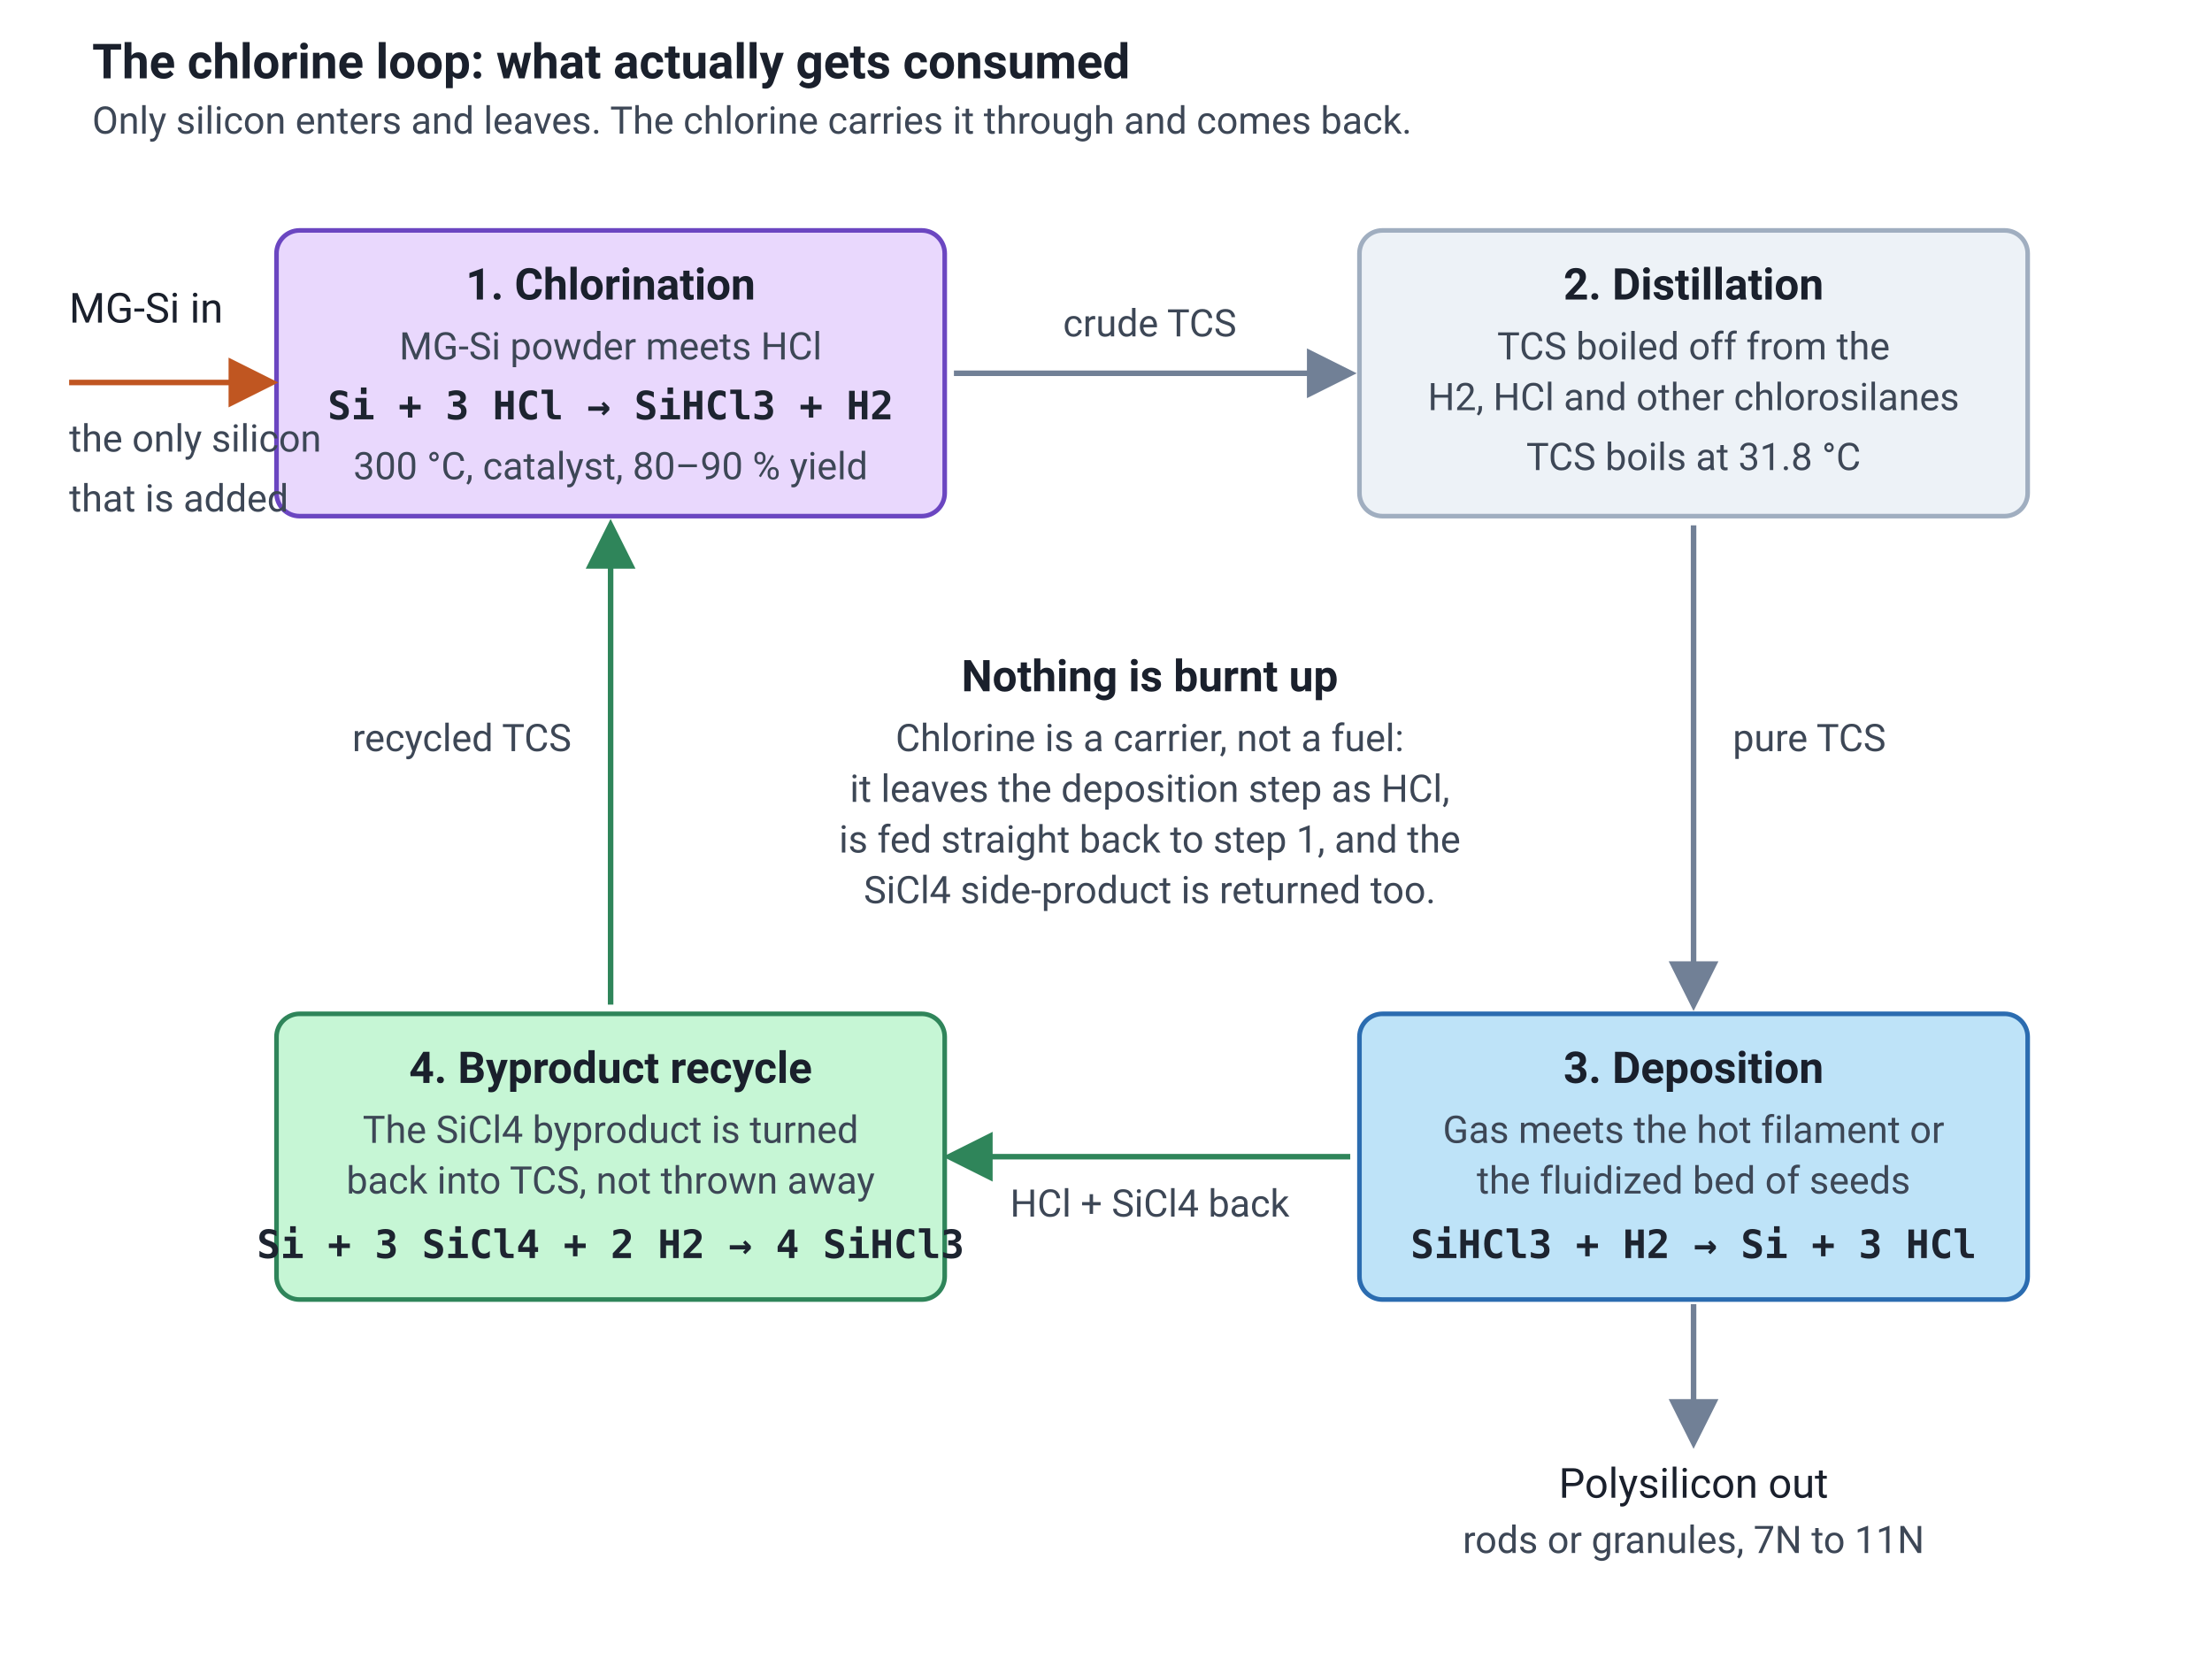
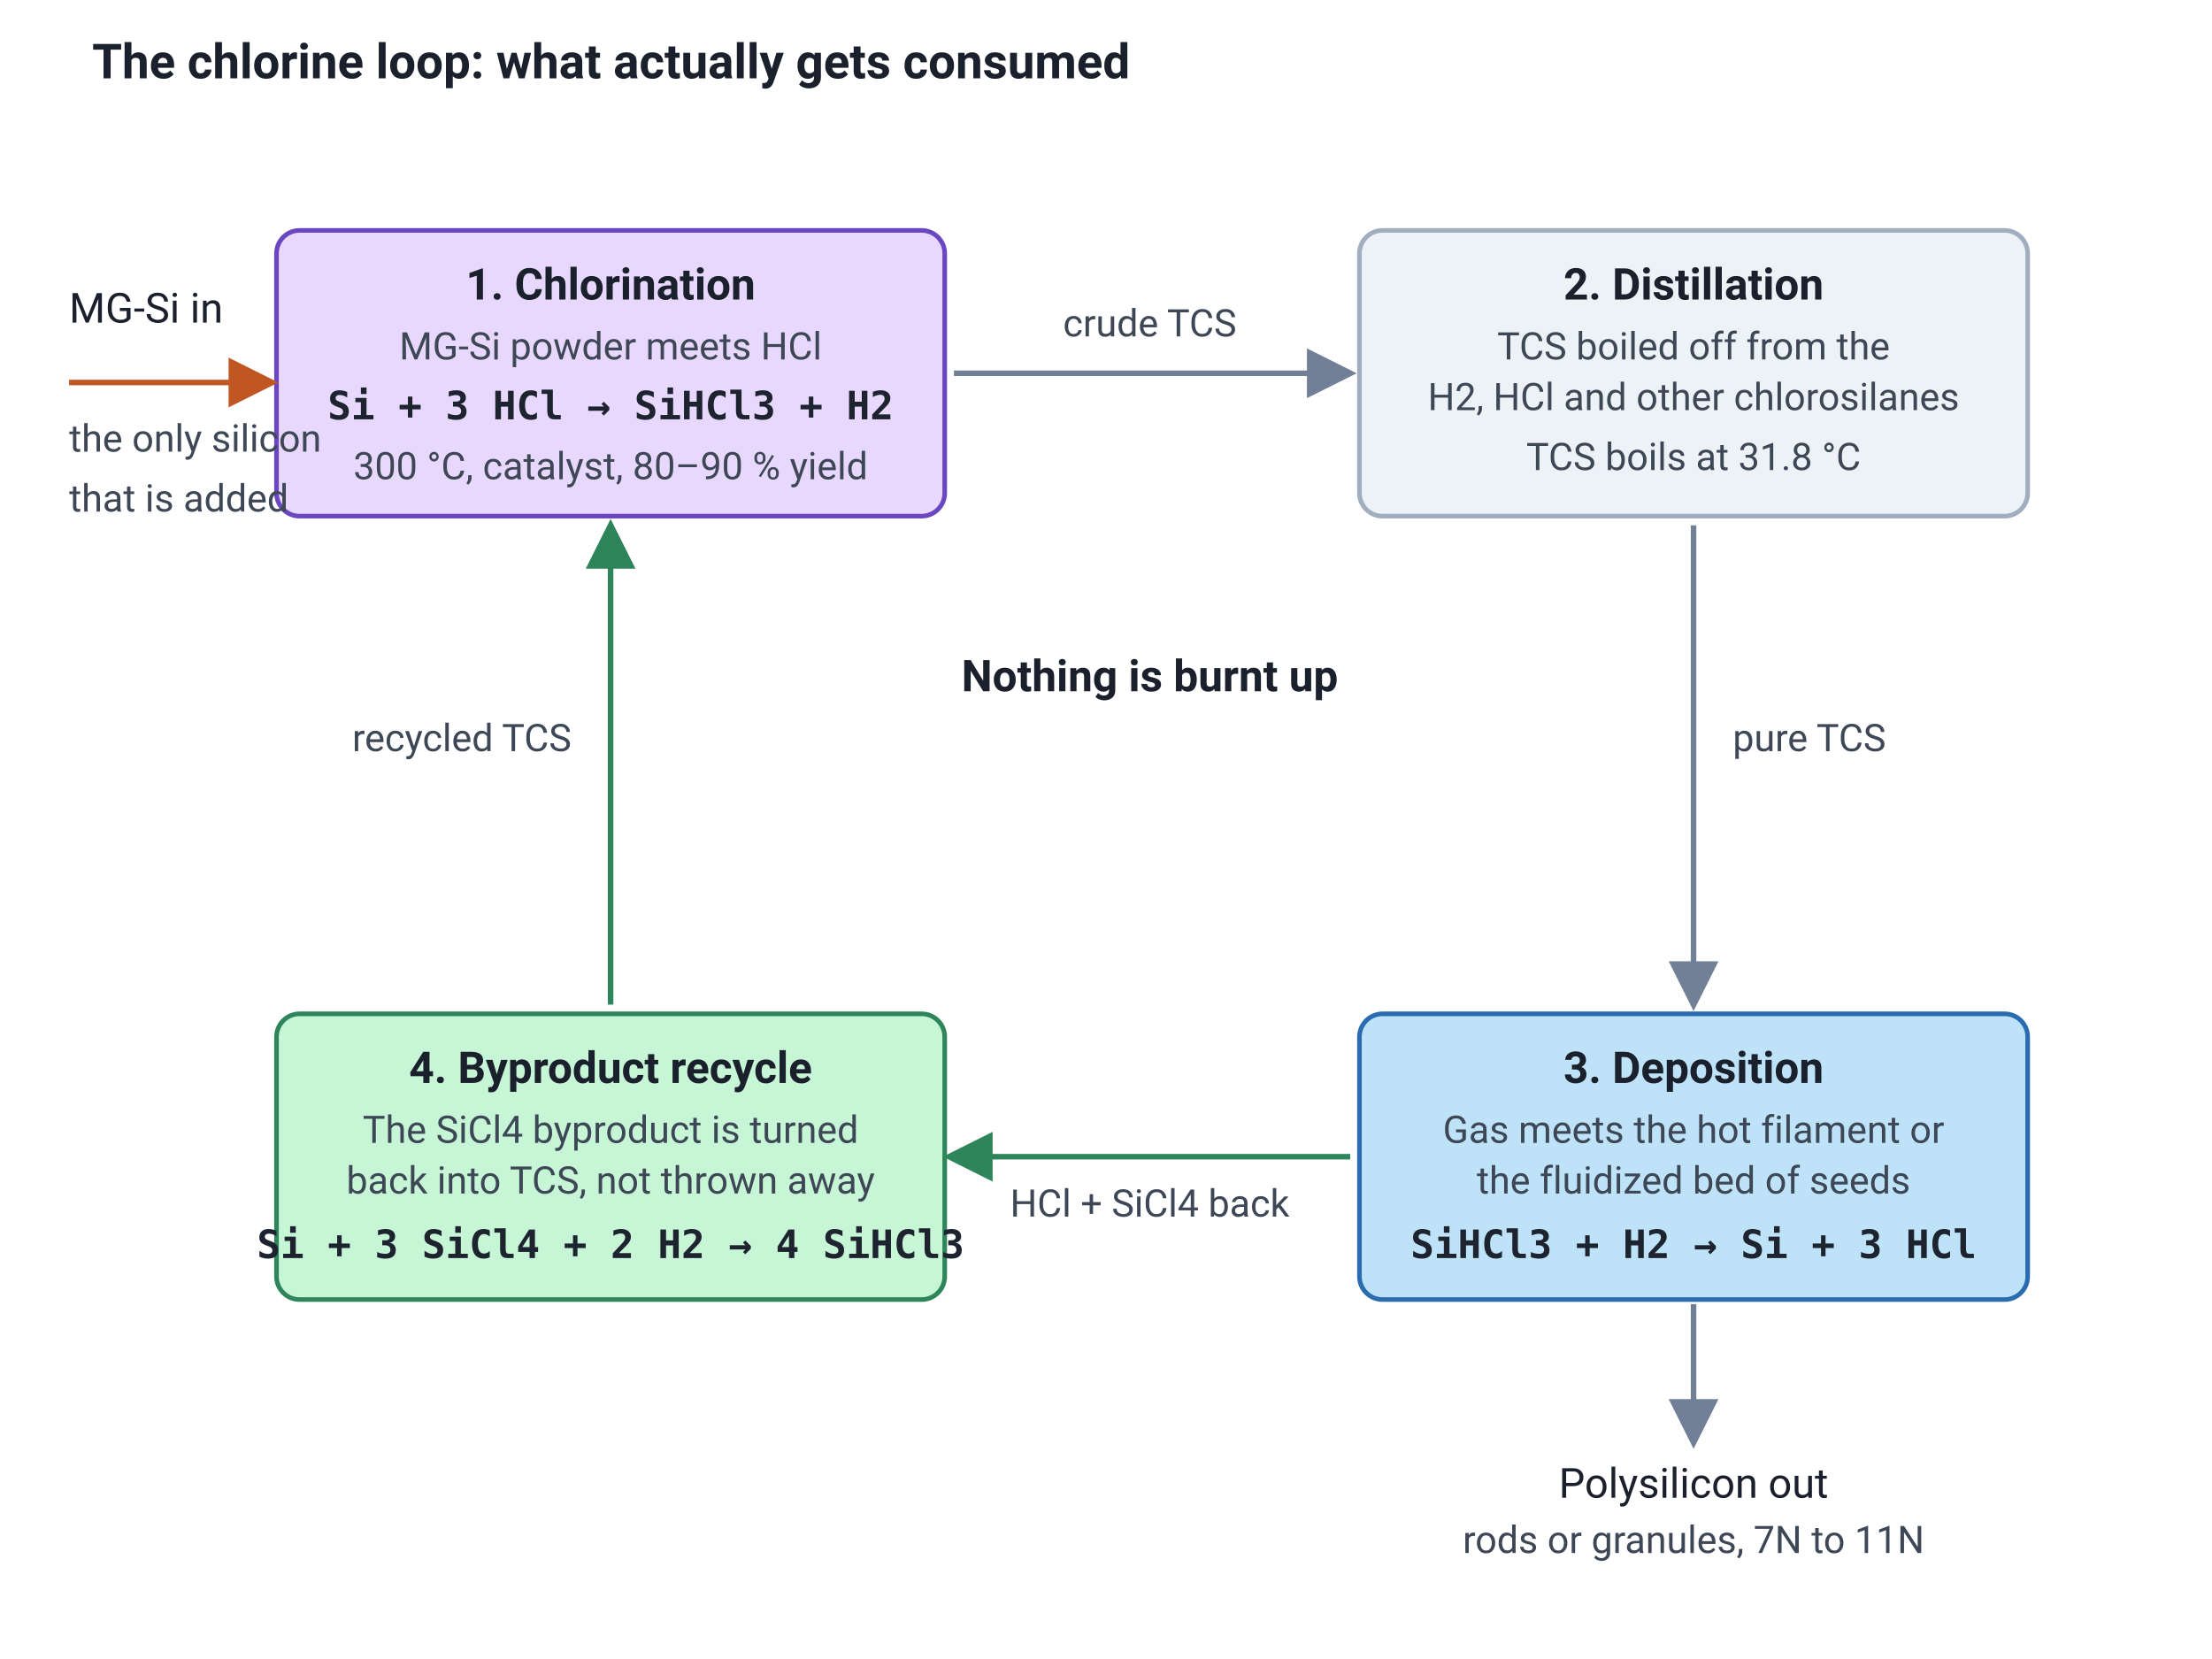
<svg xmlns="http://www.w3.org/2000/svg" width="960" height="720" viewBox="0 0 960 720" role="img">
  <rect width="960" height="720" fill="#ffffff" />
  <defs>
    <marker id="loopArrow" markerWidth="9" markerHeight="9" refX="7" refY="4.5" orient="auto">
      <path d="M0,0 L9,4.5 L0,9 z" fill="#718096" />
    </marker>
    <marker id="loopBack" markerWidth="9" markerHeight="9" refX="7" refY="4.5" orient="auto">
      <path d="M0,0 L9,4.5 L0,9 z" fill="#2f855a" />
    </marker>
    <marker id="loopIn" markerWidth="9" markerHeight="9" refX="7" refY="4.5" orient="auto">
      <path d="M0,0 L9,4.5 L0,9 z" fill="#c05621" />
    </marker>
  </defs>
  <style>
    .h { font: 600 21px system-ui, -apple-system, "Segoe UI", Roboto, sans-serif; fill: #1a202c; }
    .t { font: 600 19px system-ui, -apple-system, "Segoe UI", Roboto, sans-serif; fill: #1a202c; }
    .l { font: 18px system-ui, -apple-system, "Segoe UI", Roboto, sans-serif; fill: #1a202c; }
    .sm { font: 16.5px system-ui, -apple-system, "Segoe UI", Roboto, sans-serif; fill: #3d4756; }
    .m { font: 600 17px ui-monospace, SFMono-Regular, Menlo, Consolas, monospace; fill: #1d2430; }
    .chem { fill: #e9d8fd; stroke: #6b46c1; stroke-width: 2; }
    .solid { fill: #edf2f7; stroke: #a0aec0; stroke-width: 2; }
    .dep { fill: #bee3f8; stroke: #2b6cb0; stroke-width: 2; }
    .out { fill: #c6f6d5; stroke: #2f855a; stroke-width: 2; }
    .flow { fill: none; stroke: #718096; stroke-width: 2.4; }
    .back { fill: none; stroke: #2f855a; stroke-width: 2.4; }
    .feed { fill: none; stroke: #c05621; stroke-width: 2.4; }
  </style>
  <text class="h" x="40" y="34">The chlorine loop: what actually gets consumed</text>
-   <text class="sm" x="40" y="58">Only silicon enters and leaves. The chlorine carries it through and comes back.</text>
  <rect class="chem" x="120" y="100" width="290" height="124" rx="10" />
  <text class="t" x="265" y="130" text-anchor="middle">1. Chlorination</text>
  <text class="sm" x="265" y="156" text-anchor="middle">MG-Si powder meets HCl</text>
  <text class="m" x="265" y="182" text-anchor="middle">Si + 3 HCl → SiHCl3 + H2</text>
  <text class="sm" x="265" y="208" text-anchor="middle">300 °C, catalyst, 80–90 % yield</text>
  <rect class="solid" x="590" y="100" width="290" height="124" rx="10" />
  <text class="t" x="735" y="130" text-anchor="middle">2. Distillation</text>
  <text class="sm" x="735" y="156" text-anchor="middle">TCS boiled off from the</text>
  <text class="sm" x="735" y="178" text-anchor="middle">H2, HCl and other chlorosilanes</text>
  <text class="sm" x="735" y="204" text-anchor="middle">TCS boils at 31.8 °C</text>
  <rect class="dep" x="590" y="440" width="290" height="124" rx="10" />
  <text class="t" x="735" y="470" text-anchor="middle">3. Deposition</text>
  <text class="sm" x="735" y="496" text-anchor="middle">Gas meets the hot filament or</text>
  <text class="sm" x="735" y="518" text-anchor="middle">the fluidized bed of seeds</text>
  <text class="m" x="735" y="546" text-anchor="middle">SiHCl3 + H2 → Si + 3 HCl</text>
  <rect class="out" x="120" y="440" width="290" height="124" rx="10" />
  <text class="t" x="265" y="470" text-anchor="middle">4. Byproduct recycle</text>
  <text class="sm" x="265" y="496" text-anchor="middle">The SiCl4 byproduct is turned</text>
  <text class="sm" x="265" y="518" text-anchor="middle">back into TCS, not thrown away</text>
  <text class="m" x="265" y="546" text-anchor="middle">Si + 3 SiCl4 + 2 H2 → 4 SiHCl3</text>
  <text class="l" x="30" y="140">MG-Si in</text>
  <path class="feed" d="M30,166 L116,166" marker-end="url(#loopIn)" />
  <text class="sm" x="30" y="196">the only silicon</text>
  <text class="sm" x="30" y="222">that is added</text>
  <path class="flow" d="M735,566 L735,624" marker-end="url(#loopArrow)" />
  <text class="l" x="735" y="650" text-anchor="middle">Polysilicon out</text>
  <text class="sm" x="735" y="674" text-anchor="middle">rods or granules, 7N to 11N</text>
  <path class="flow" d="M414,162 L584,162" marker-end="url(#loopArrow)" />
  <text class="sm" x="499" y="146" text-anchor="middle">crude TCS</text>
  <path class="flow" d="M735,228 L735,434" marker-end="url(#loopArrow)" />
  <text class="sm" x="752" y="326">pure TCS</text>
  <path class="back" d="M586,502 L414,502" marker-end="url(#loopBack)" />
  <text class="sm" x="499" y="528" text-anchor="middle">HCl + SiCl4 back</text>
  <path class="back" d="M265,436 L265,230" marker-end="url(#loopBack)" />
  <text class="sm" x="248" y="326" text-anchor="end">recycled TCS</text>
  <text class="t" x="499" y="300" text-anchor="middle">Nothing is burnt up</text>
-   <text class="sm" x="499" y="326" text-anchor="middle">Chlorine is a carrier, not a fuel:</text>
-   <text class="sm" x="499" y="348" text-anchor="middle">it leaves the deposition step as HCl,</text>
-   <text class="sm" x="499" y="370" text-anchor="middle">is fed straight back to step 1, and the</text>
-   <text class="sm" x="499" y="392" text-anchor="middle">SiCl4 side-product is returned too.</text>
</svg>
